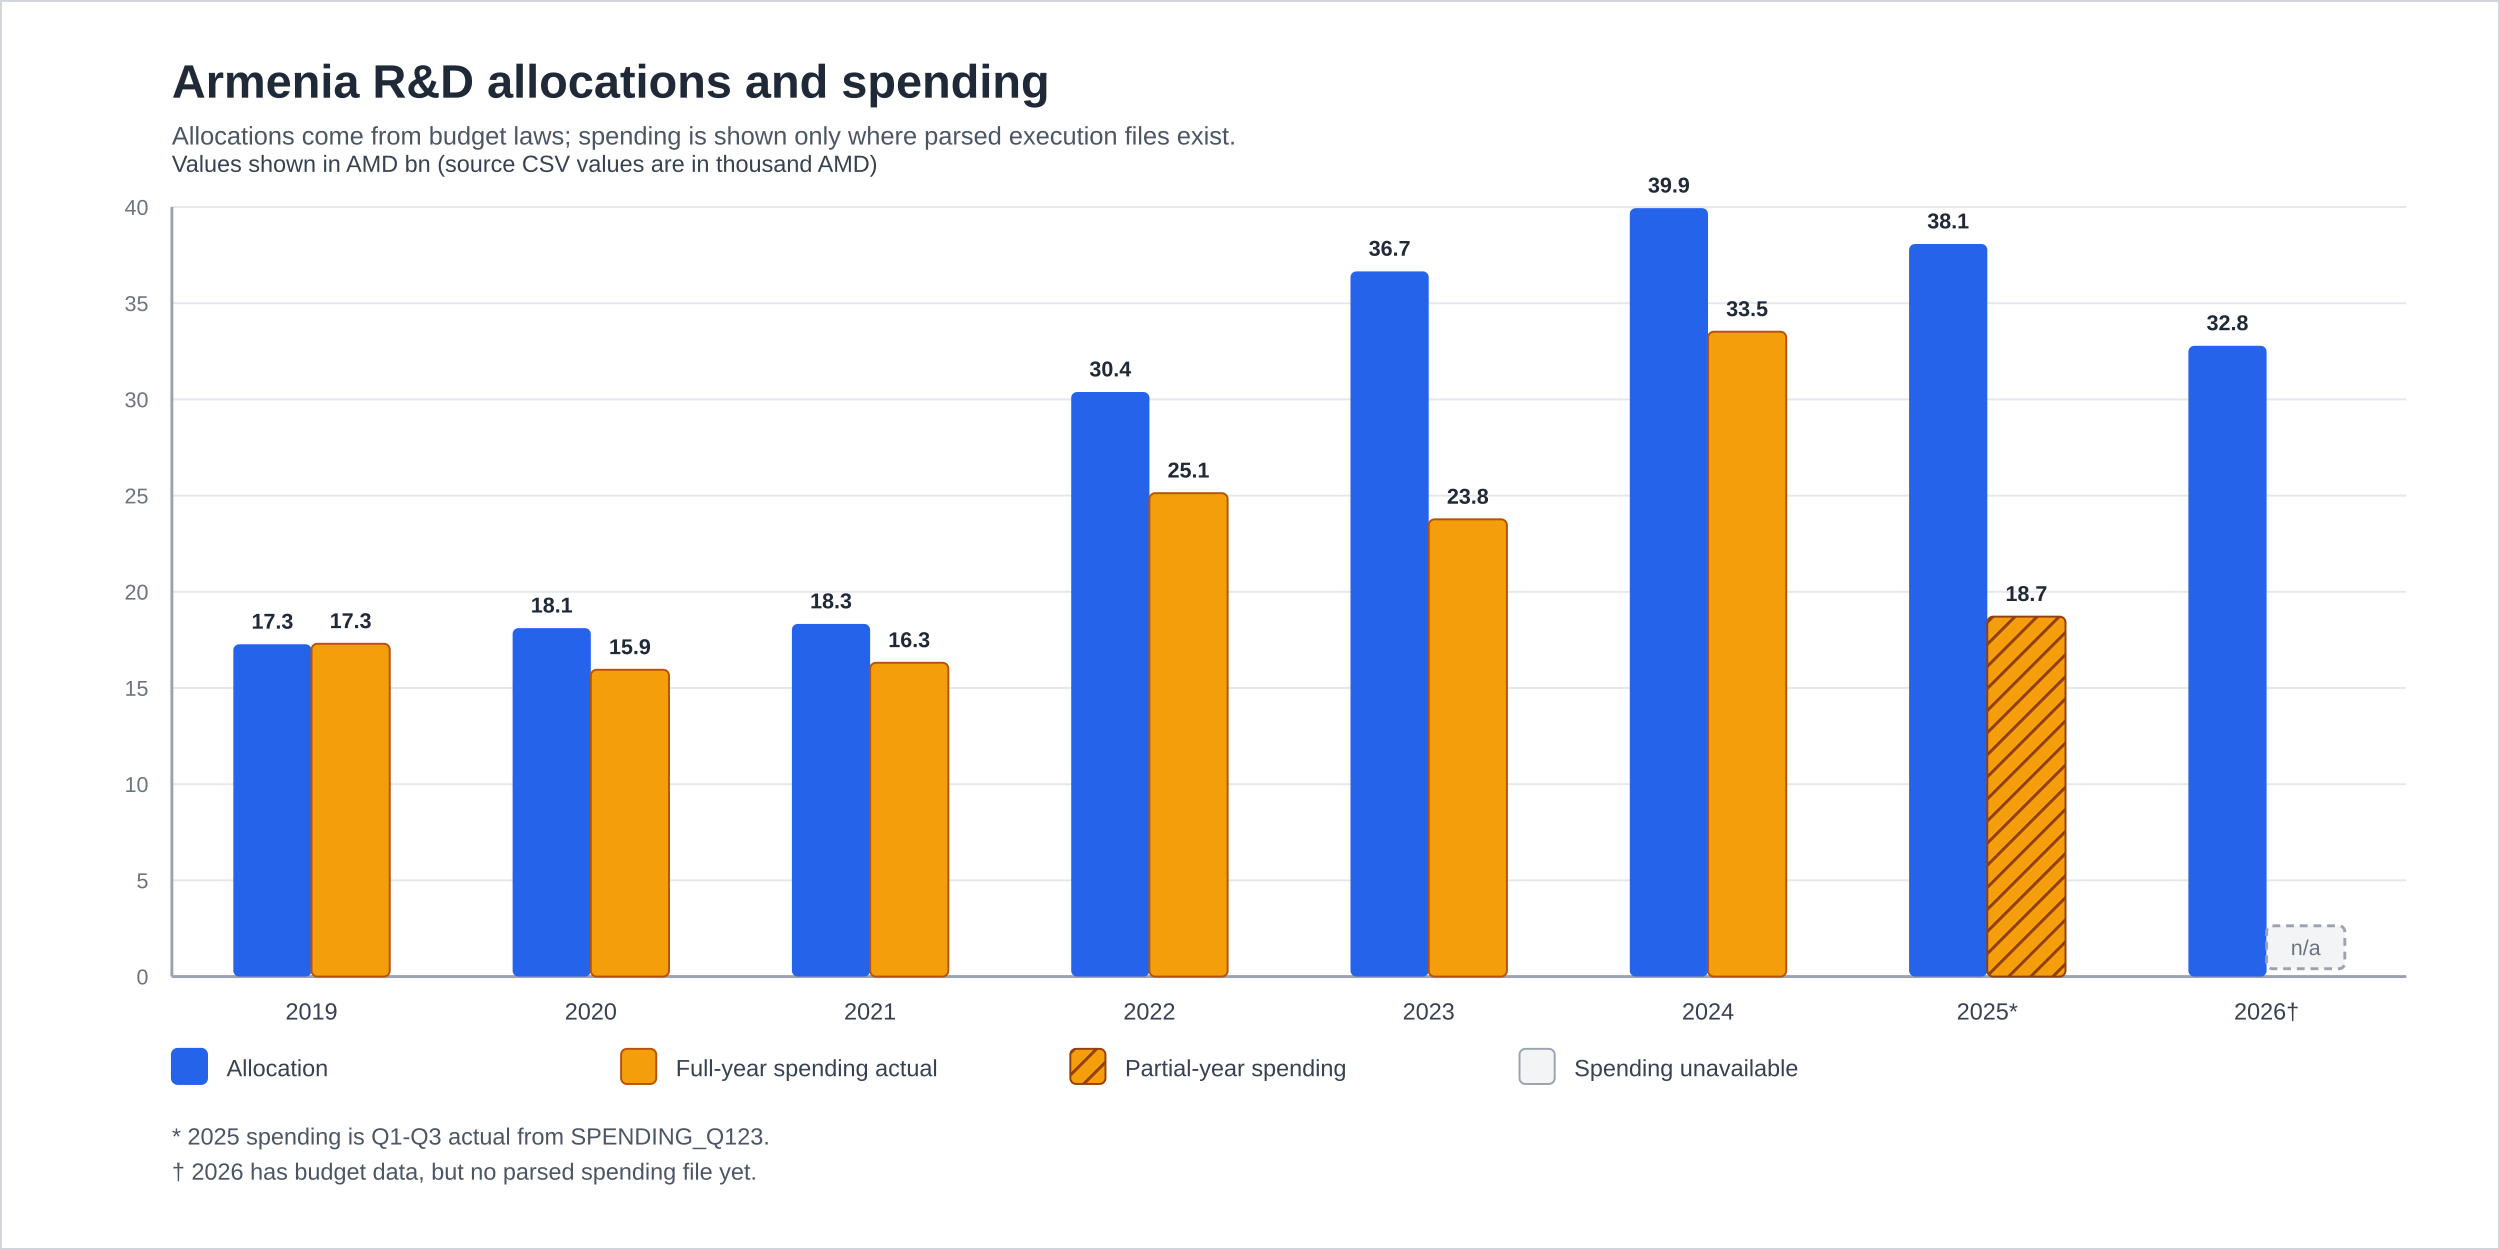
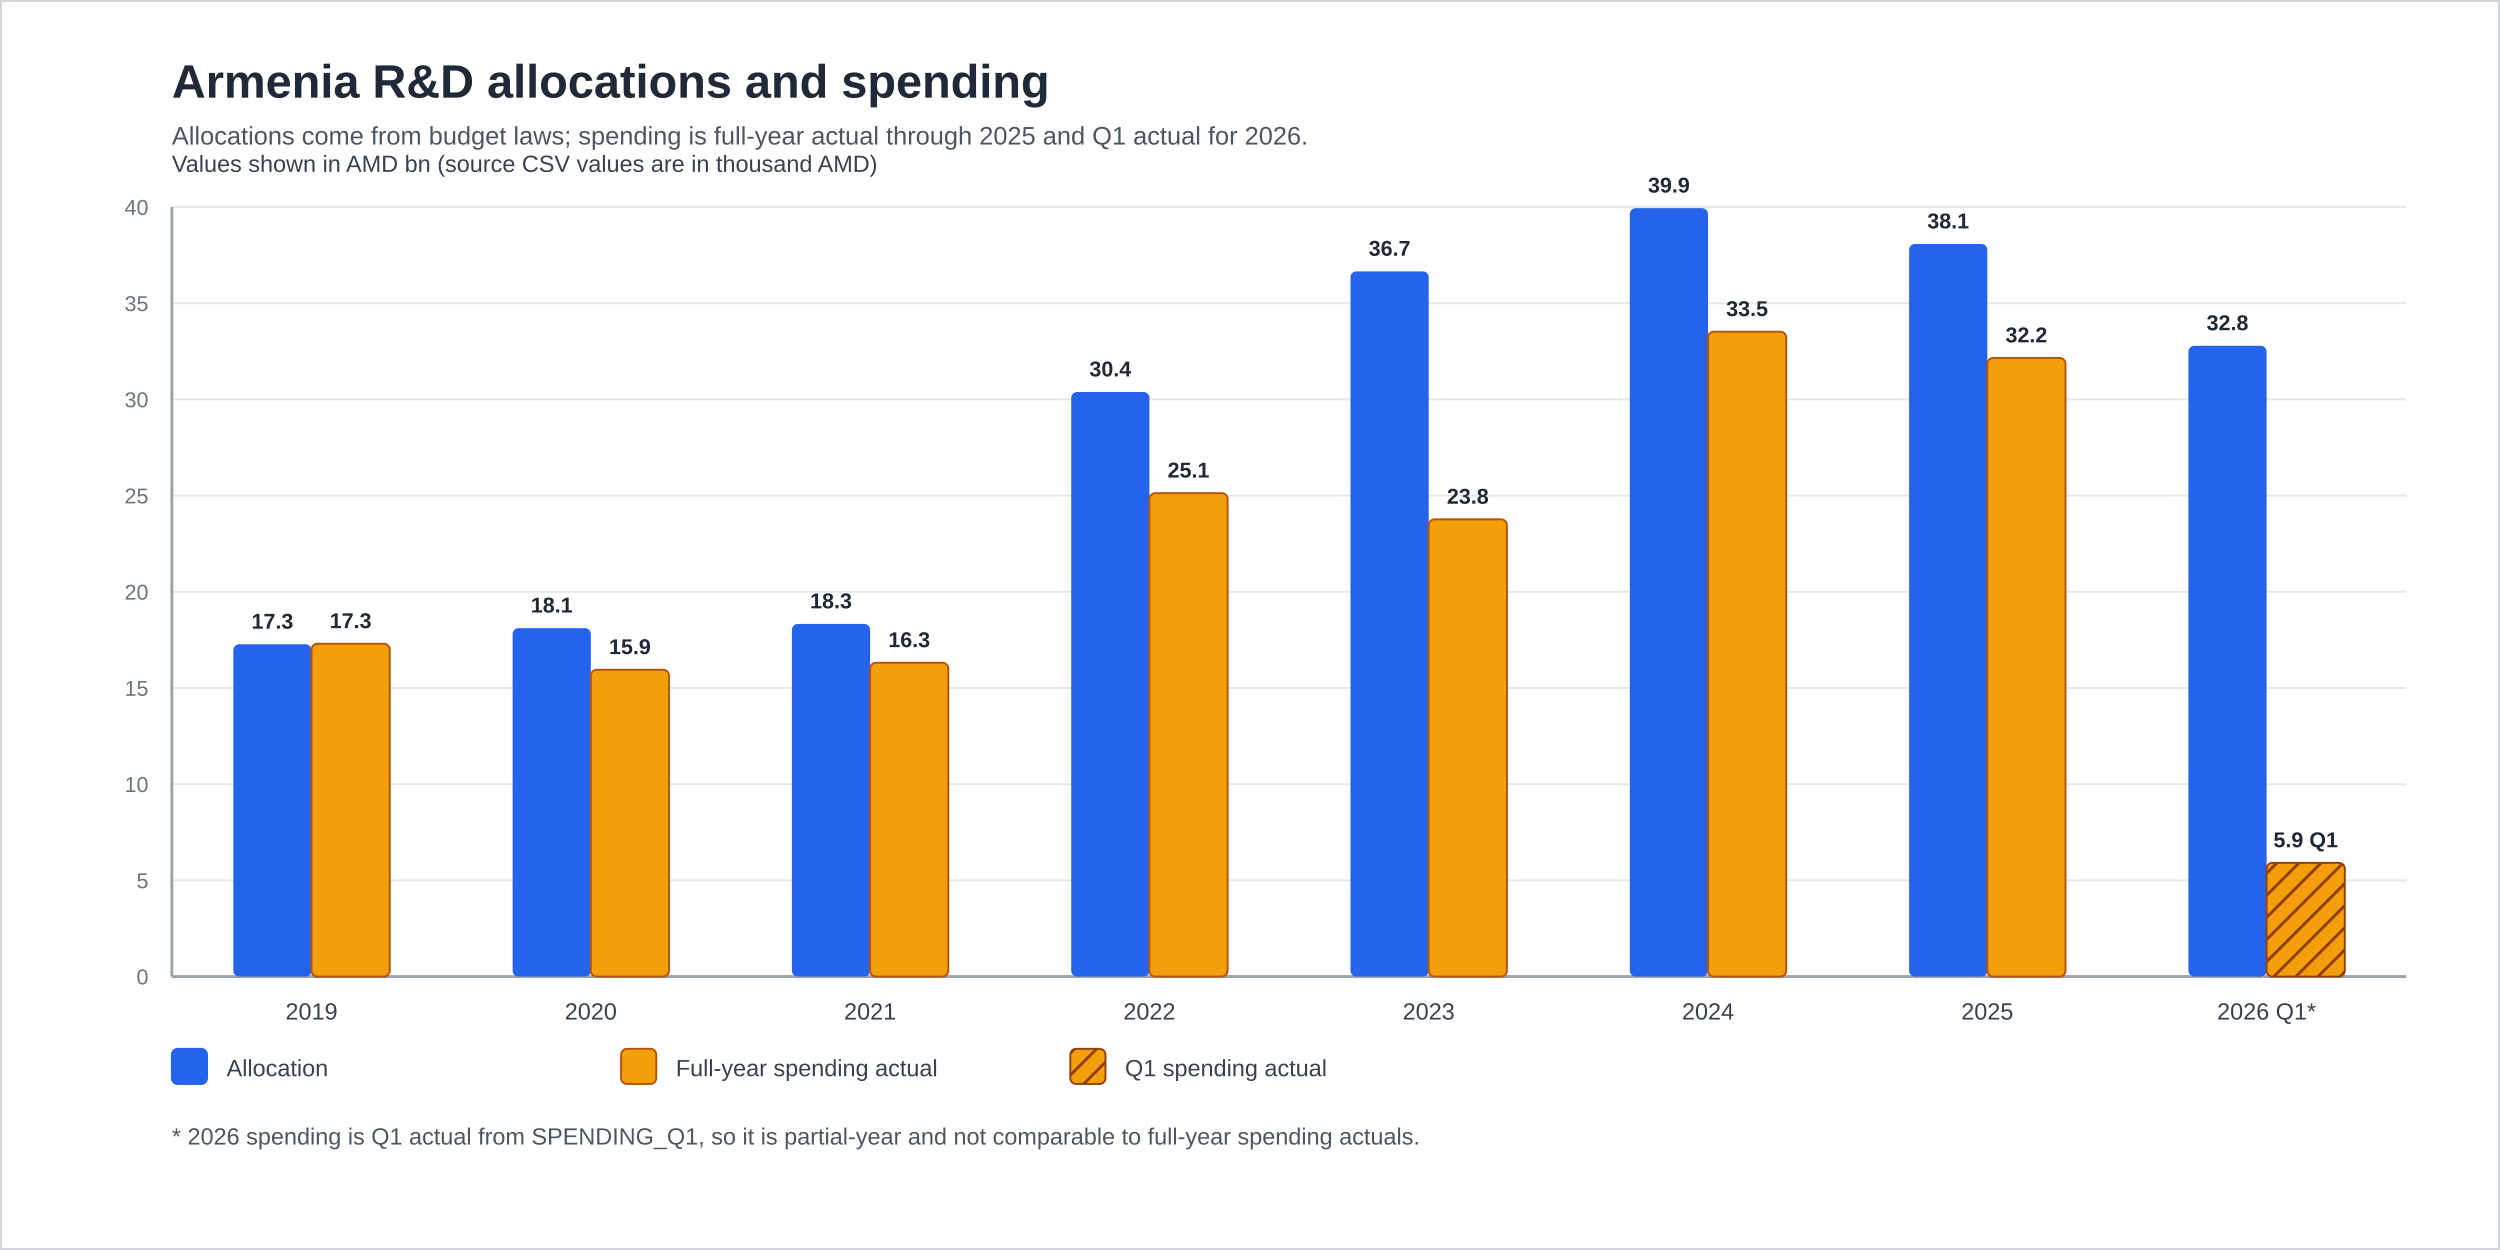
<svg xmlns="http://www.w3.org/2000/svg" width="1280" height="640" viewBox="0 0 1280 640" role="img" aria-labelledby="chart-title chart-desc">
  <defs>
    <style>text { font-family: Arial, 'Helvetica Neue', 'Segoe UI', sans-serif; fill: #1f2937; }.title { font-size: 24px; font-weight: 700; }.subtitle { font-size: 13px; fill: #4b5563; }.axis { font-size: 12px; fill: #374151; }.tick { font-size: 11px; fill: #6b7280; }.legend { font-size: 12px; fill: #374151; }.label { font-size: 11px; font-weight: 600; }.note { font-size: 12px; fill: #4b5563; }</style>
    <pattern id="partialActual" width="8" height="8" patternUnits="userSpaceOnUse" patternTransform="rotate(45)">
      <rect x="0" y="0" width="8" height="8" fill="#f59e0b" />
      <line x1="0" y1="0" x2="0" y2="8" stroke="#92400e" stroke-width="3" />
    </pattern>
  </defs>
  <rect x="0.5" y="0.5" width="1279" height="639" fill="#ffffff" stroke="#d1d5db" stroke-width="1" />
  <text x="88" y="50" class="title">Armenia R&amp;D allocations and spending</text>
-   <text x="88" y="74" class="subtitle">Allocations come from budget laws; spending is shown only where parsed execution files exist.</text>
+   <text x="88" y="74" class="subtitle">Allocations come from budget laws; spending is full-year actual through 2025 and Q1 actual for 2026.</text>
  <text x="88" y="88" class="axis">Values shown in AMD bn (source CSV values are in thousand AMD)</text>
  <line x1="88" y1="500.00" x2="1232" y2="500.00" stroke="#e5e7eb" stroke-width="1" />
  <text x="76" y="504.00" class="tick" text-anchor="end">0</text>
  <line x1="88" y1="450.75" x2="1232" y2="450.75" stroke="#e5e7eb" stroke-width="1" />
  <text x="76" y="454.75" class="tick" text-anchor="end">5</text>
  <line x1="88" y1="401.50" x2="1232" y2="401.50" stroke="#e5e7eb" stroke-width="1" />
  <text x="76" y="405.50" class="tick" text-anchor="end">10</text>
  <line x1="88" y1="352.25" x2="1232" y2="352.25" stroke="#e5e7eb" stroke-width="1" />
  <text x="76" y="356.25" class="tick" text-anchor="end">15</text>
  <line x1="88" y1="303.00" x2="1232" y2="303.00" stroke="#e5e7eb" stroke-width="1" />
  <text x="76" y="307.00" class="tick" text-anchor="end">20</text>
  <line x1="88" y1="253.75" x2="1232" y2="253.75" stroke="#e5e7eb" stroke-width="1" />
  <text x="76" y="257.75" class="tick" text-anchor="end">25</text>
  <line x1="88" y1="204.50" x2="1232" y2="204.50" stroke="#e5e7eb" stroke-width="1" />
  <text x="76" y="208.50" class="tick" text-anchor="end">30</text>
  <line x1="88" y1="155.25" x2="1232" y2="155.25" stroke="#e5e7eb" stroke-width="1" />
  <text x="76" y="159.25" class="tick" text-anchor="end">35</text>
  <line x1="88" y1="106.00" x2="1232" y2="106.00" stroke="#e5e7eb" stroke-width="1" />
  <text x="76" y="110.00" class="tick" text-anchor="end">40</text>
  <line x1="88" y1="500" x2="1232" y2="500" stroke="#9ca3af" stroke-width="1.5" />
  <line x1="88" y1="106" x2="88" y2="500" stroke="#9ca3af" stroke-width="1.5" />
  <rect x="119.46" y="329.88" width="40.04" height="170.12" fill="#2563eb" rx="3" ry="3" />
  <text x="139.48" y="321.88" class="label" text-anchor="middle">17.3</text>
  <rect x="159.50" y="329.60" width="40.04" height="170.40" fill="#f59e0b" stroke="#b45309" stroke-width="1" rx="3" ry="3" />
  <text x="179.52" y="321.60" class="label" text-anchor="middle">17.3</text>
  <text x="159.50" y="522.00" class="axis" text-anchor="middle">2019</text>
  <rect x="262.46" y="321.61" width="40.04" height="178.39" fill="#2563eb" rx="3" ry="3" />
  <text x="282.48" y="313.61" class="label" text-anchor="middle">18.1</text>
  <rect x="302.50" y="342.92" width="40.04" height="157.08" fill="#f59e0b" stroke="#b45309" stroke-width="1" rx="3" ry="3" />
  <text x="322.52" y="334.92" class="label" text-anchor="middle">15.9</text>
  <text x="302.50" y="522.00" class="axis" text-anchor="middle">2020</text>
  <rect x="405.46" y="319.45" width="40.04" height="180.55" fill="#2563eb" rx="3" ry="3" />
  <text x="425.48" y="311.45" class="label" text-anchor="middle">18.3</text>
  <rect x="445.50" y="339.34" width="40.04" height="160.66" fill="#f59e0b" stroke="#b45309" stroke-width="1" rx="3" ry="3" />
  <text x="465.52" y="331.34" class="label" text-anchor="middle">16.3</text>
  <text x="445.50" y="522.00" class="axis" text-anchor="middle">2021</text>
  <rect x="548.46" y="200.72" width="40.04" height="299.28" fill="#2563eb" rx="3" ry="3" />
  <text x="568.48" y="192.72" class="label" text-anchor="middle">30.4</text>
  <rect x="588.50" y="252.49" width="40.04" height="247.51" fill="#f59e0b" stroke="#b45309" stroke-width="1" rx="3" ry="3" />
  <text x="608.52" y="244.49" class="label" text-anchor="middle">25.1</text>
  <text x="588.50" y="522.00" class="axis" text-anchor="middle">2022</text>
  <rect x="691.46" y="138.94" width="40.04" height="361.06" fill="#2563eb" rx="3" ry="3" />
  <text x="711.48" y="130.94" class="label" text-anchor="middle">36.7</text>
  <rect x="731.50" y="265.90" width="40.04" height="234.10" fill="#f59e0b" stroke="#b45309" stroke-width="1" rx="3" ry="3" />
  <text x="751.52" y="257.90" class="label" text-anchor="middle">23.8</text>
  <text x="731.50" y="522.00" class="axis" text-anchor="middle">2023</text>
  <rect x="834.46" y="106.58" width="40.04" height="393.42" fill="#2563eb" rx="3" ry="3" />
  <text x="854.48" y="98.58" class="label" text-anchor="middle">39.9</text>
  <rect x="874.50" y="169.84" width="40.04" height="330.16" fill="#f59e0b" stroke="#b45309" stroke-width="1" rx="3" ry="3" />
  <text x="894.52" y="161.84" class="label" text-anchor="middle">33.5</text>
  <text x="874.50" y="522.00" class="axis" text-anchor="middle">2024</text>
  <rect x="977.46" y="124.93" width="40.04" height="375.07" fill="#2563eb" rx="3" ry="3" />
  <text x="997.48" y="116.93" class="label" text-anchor="middle">38.1</text>
-   <rect x="1017.50" y="315.71" width="40.04" height="184.29" fill="url(#partialActual)" stroke="#92400e" stroke-width="1" rx="3" ry="3" />
-   <text x="1037.52" y="307.71" class="label" text-anchor="middle">18.7</text>
-   <text x="1017.50" y="522.00" class="axis" text-anchor="middle">2025*</text>
+   <rect x="1017.50" y="183.29" width="40.04" height="316.71" fill="#f59e0b" stroke="#b45309" stroke-width="1" rx="3" ry="3" />
+   <text x="1037.52" y="175.29" class="label" text-anchor="middle">32.2</text>
+   <text x="1017.50" y="522.00" class="axis" text-anchor="middle">2025</text>
  <rect x="1120.46" y="177.06" width="40.04" height="322.94" fill="#2563eb" rx="3" ry="3" />
  <text x="1140.48" y="169.06" class="label" text-anchor="middle">32.8</text>
-   <rect x="1160.50" y="474.00" width="40.04" height="22" fill="#f3f4f6" stroke="#9ca3af" stroke-width="1.5" stroke-dasharray="4 3" rx="3" ry="3" />
-   <text x="1180.52" y="489.00" class="tick" text-anchor="middle">n/a</text>
-   <text x="1160.50" y="522.00" class="axis" text-anchor="middle">2026†</text>
+   <rect x="1160.50" y="441.79" width="40.04" height="58.21" fill="url(#partialActual)" stroke="#92400e" stroke-width="1" rx="3" ry="3" />
+   <text x="1180.52" y="433.79" class="label" text-anchor="middle">5.9 Q1</text>
+   <text x="1160.50" y="522.00" class="axis" text-anchor="middle">2026 Q1*</text>
  <rect x="88" y="537" width="18" height="18" fill="#2563eb" stroke="#2563eb" stroke-width="1" rx="3" ry="3" />
  <text x="116" y="551" class="legend">Allocation</text>
  <rect x="318" y="537" width="18" height="18" fill="#f59e0b" stroke="#b45309" stroke-width="1" rx="3" ry="3" />
  <text x="346" y="551" class="legend">Full-year spending actual</text>
  <rect x="548" y="537" width="18" height="18" fill="url(#partialActual)" stroke="#92400e" stroke-width="1" rx="3" ry="3" />
-   <text x="576" y="551" class="legend">Partial-year spending</text>
-   <rect x="778" y="537" width="18" height="18" fill="#f3f4f6" stroke="#9ca3af" stroke-width="1" rx="3" ry="3" />
-   <text x="806" y="551" class="legend">Spending unavailable</text>
-   <text x="88" y="586" class="note">* 2025 spending is Q1-Q3 actual from SPENDING_Q123.</text>
-   <text x="88" y="604" class="note">† 2026 has budget data, but no parsed spending file yet.</text>
+   <text x="576" y="551" class="legend">Q1 spending actual</text>
+   <text x="88" y="586" class="note">* 2026 spending is Q1 actual from SPENDING_Q1, so it is partial-year and not comparable to full-year spending actuals.</text>
</svg>
